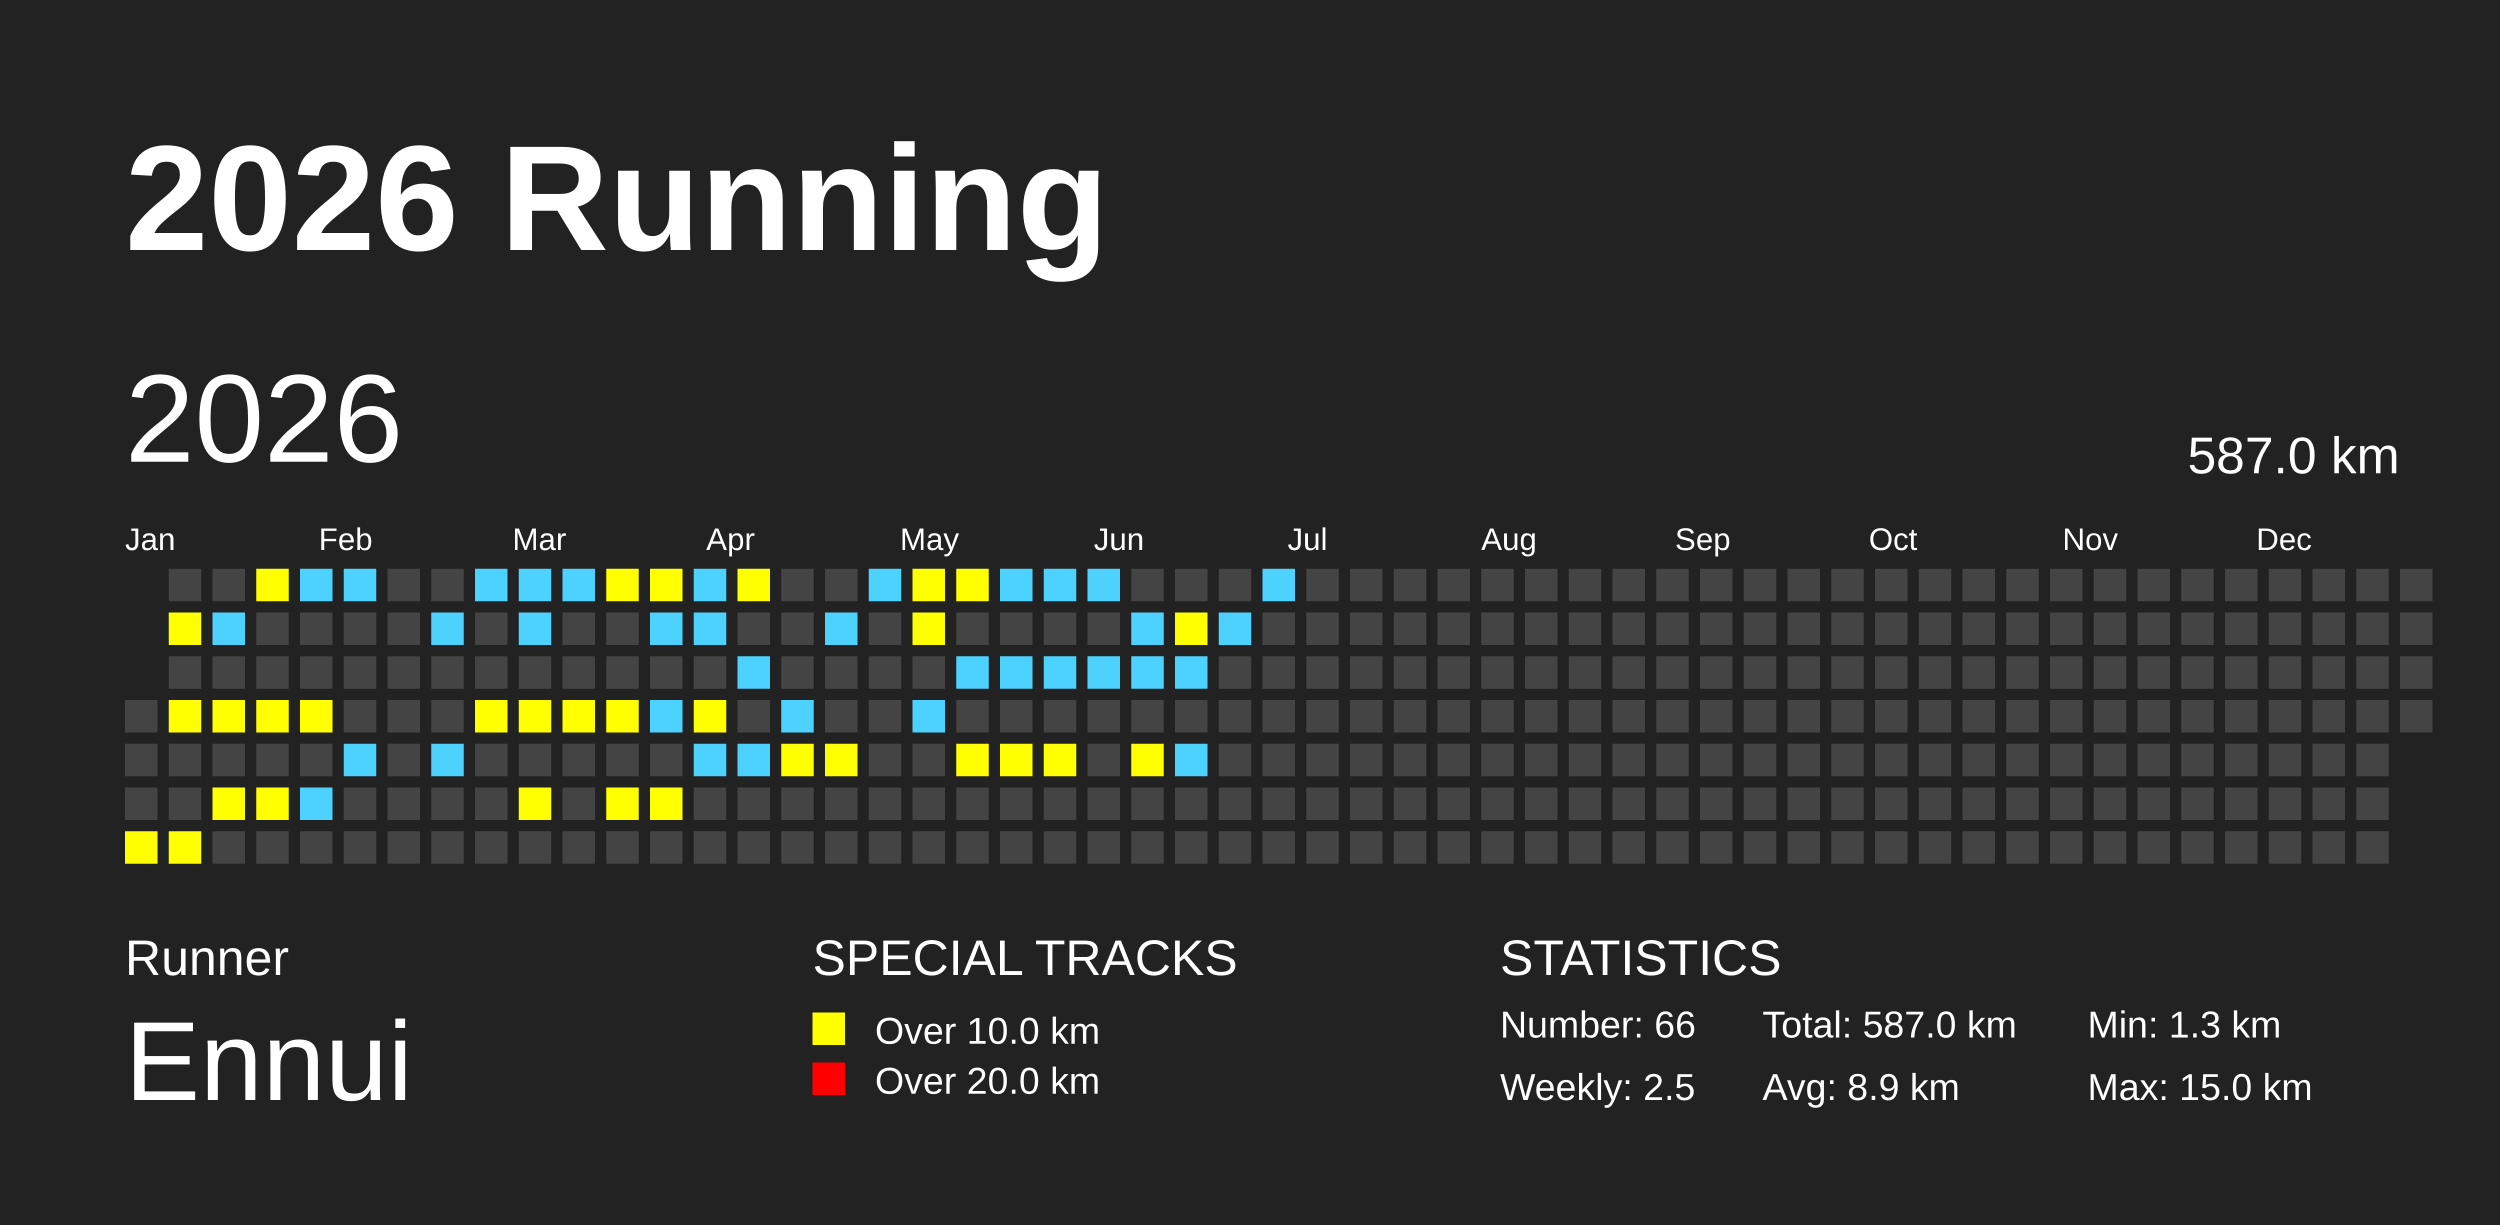
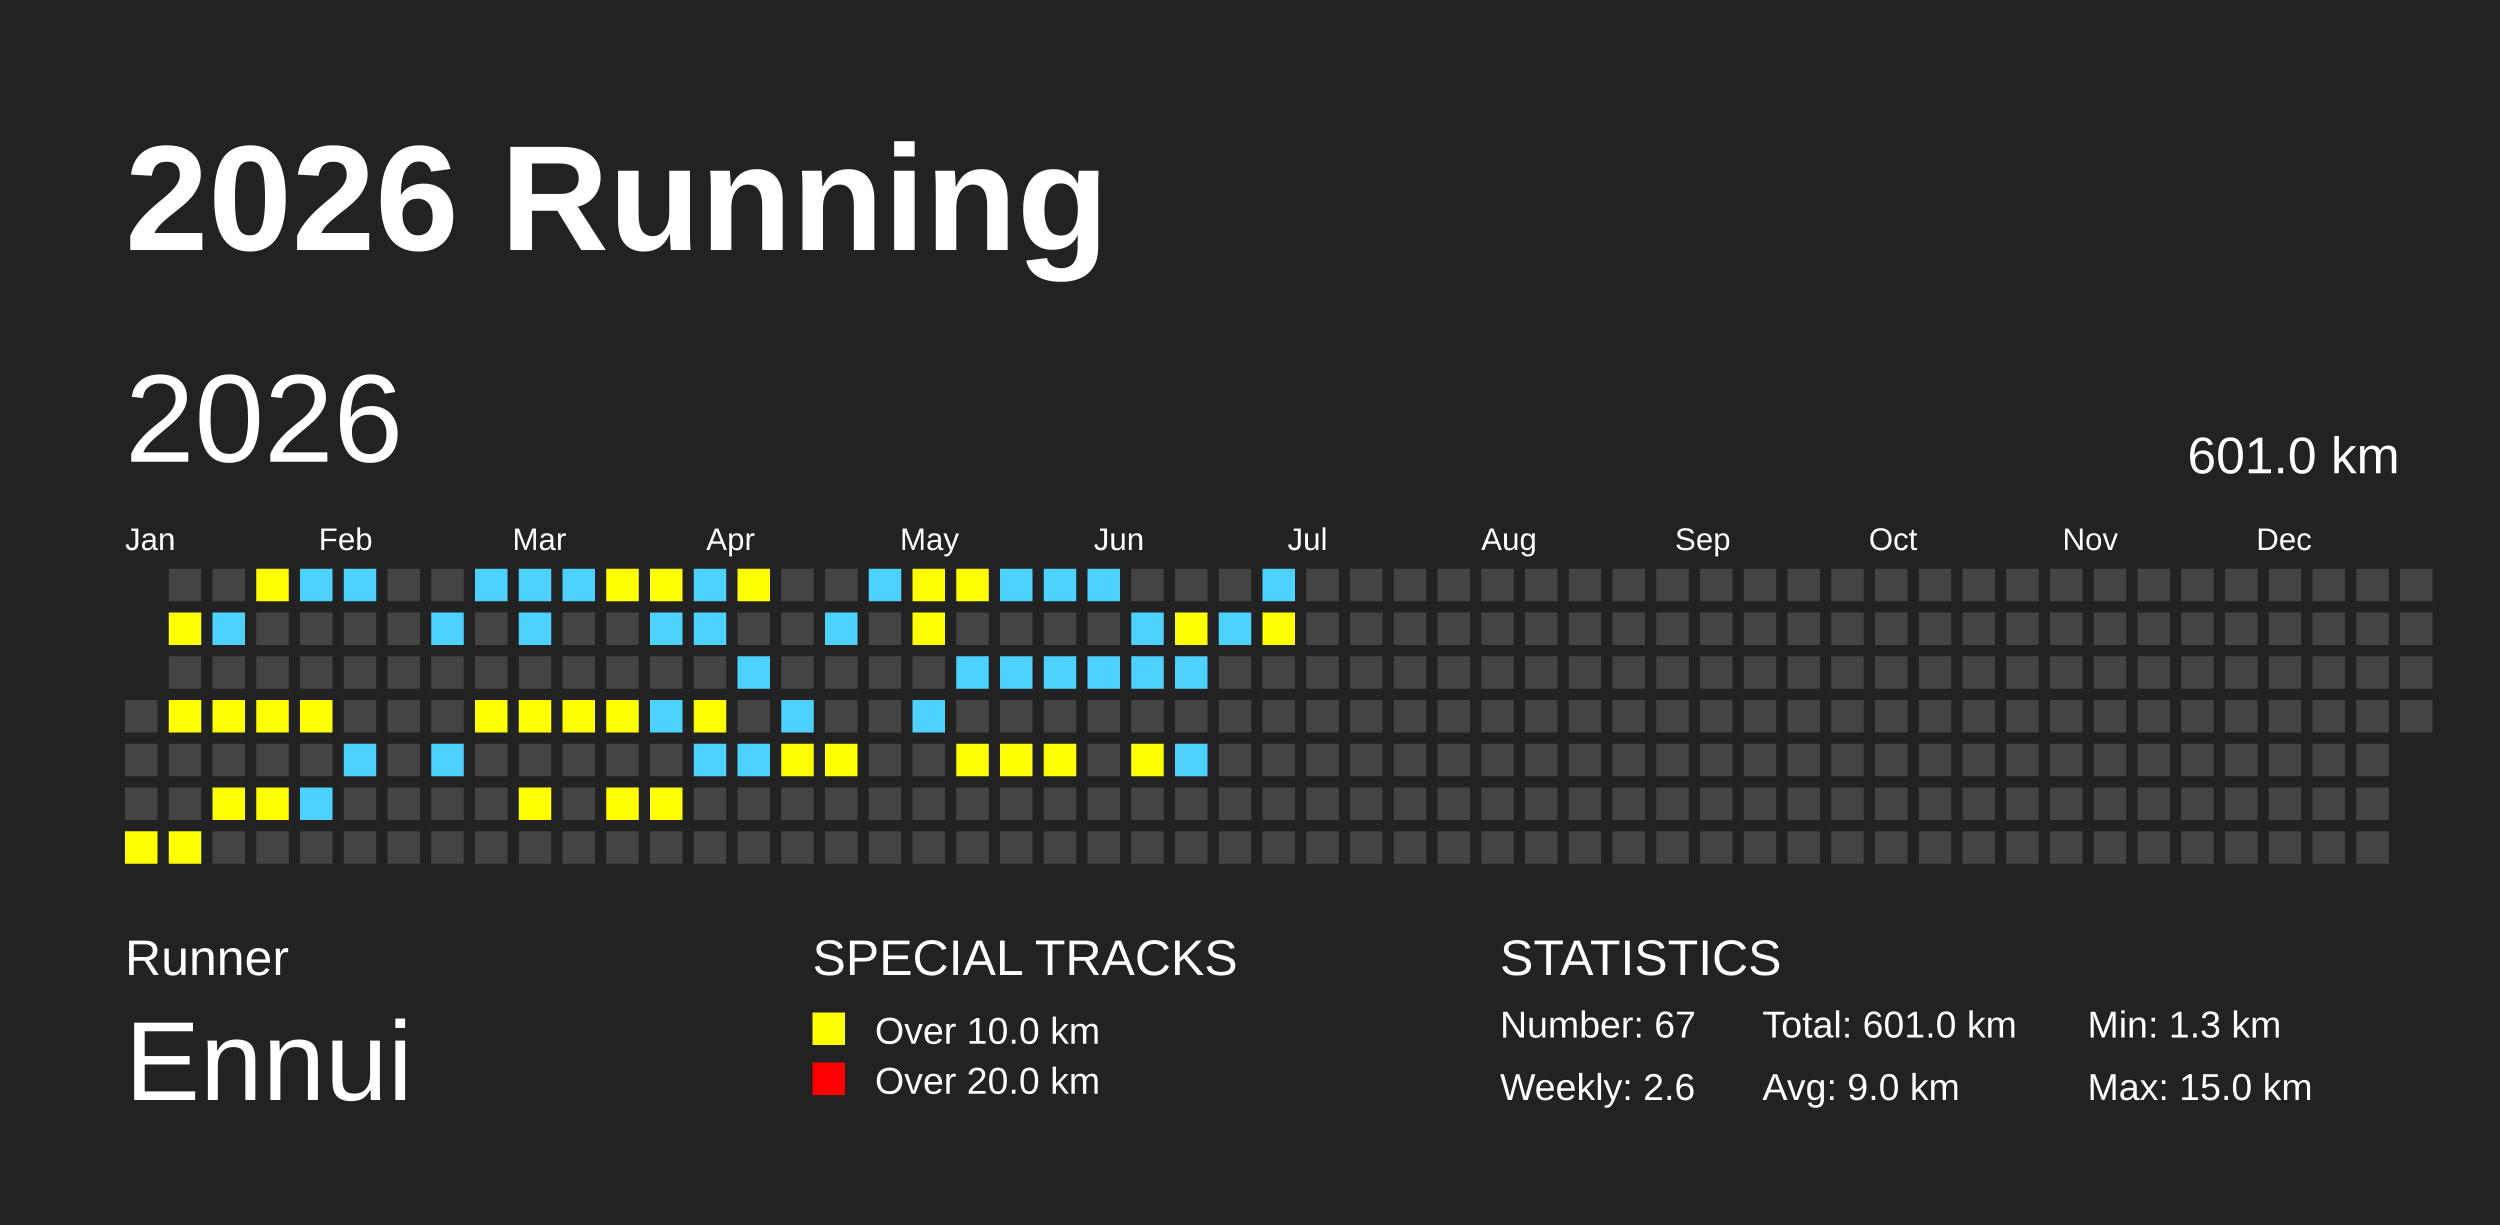
<svg xmlns="http://www.w3.org/2000/svg" baseProfile="full" height="98mm" version="1.1" viewBox="0,0,200,98" width="200mm">
  <defs />
  <rect fill="#222222" height="98" width="200" x="0" y="0" />
  <text fill="#FFFFFF" style="font-size:12px; font-family:Arial; font-weight:bold;" x="10" y="20">2026 Running</text>
  <text fill="#FFFFFF" style="font-size:4px; font-family:Arial" x="10" y="78">Runner</text>
  <text fill="#FFFFFF" style="font-size:9px; font-family:Arial" x="10" y="88">Ennui</text>
  <text fill="#FFFFFF" style="font-size:4px; font-family:Arial" x="65" y="78">SPECIAL TRACKS</text>
  <rect fill="yellow" height="2.6" width="2.6" x="65" y="81" />
  <text fill="#FFFFFF" style="font-size:3px; font-family:Arial" x="70" y="83.5">Over 10.0 km</text>
  <rect fill="red" height="2.6" width="2.6" x="65" y="85" />
  <text fill="#FFFFFF" style="font-size:3px; font-family:Arial" x="70" y="87.5">Over 20.0 km</text>
  <text fill="#FFFFFF" style="font-size:4px; font-family:Arial" x="120" y="78">STATISTICS</text>
-   <text fill="#FFFFFF" style="font-size:3px; font-family:Arial" x="120" y="83">Number: 66</text>
-   <text fill="#FFFFFF" style="font-size:3px; font-family:Arial" x="120" y="88">Weekly: 2.5</text>
-   <text fill="#FFFFFF" style="font-size:3px; font-family:Arial" x="141" y="83">Total: 587.0 km</text>
-   <text fill="#FFFFFF" style="font-size:3px; font-family:Arial" x="141" y="88">Avg: 8.9 km</text>
+   <text fill="#FFFFFF" style="font-size:3px; font-family:Arial" x="120" y="83">Number: 67</text>
+   <text fill="#FFFFFF" style="font-size:3px; font-family:Arial" x="120" y="88">Weekly: 2.6</text>
+   <text fill="#FFFFFF" style="font-size:3px; font-family:Arial" x="141" y="83">Total: 601.0 km</text>
+   <text fill="#FFFFFF" style="font-size:3px; font-family:Arial" x="141" y="88">Avg: 9.0 km</text>
  <text fill="#FFFFFF" style="font-size:3px; font-family:Arial" x="167" y="83">Min: 1.3 km</text>
  <text fill="#FFFFFF" style="font-size:3px; font-family:Arial" x="167" y="88">Max: 15.0 km</text>
  <text dominant-baseline="hanging" fill="#FFFFFF" style="font-size:10.0px; font-family:Arial;" x="10" y="30">2026</text>
-   <text dominant-baseline="hanging" fill="#FFFFFF" style="font-size:4.125px; font-family:Arial;" x="175" y="35">587.0 km</text>
+   <text dominant-baseline="hanging" fill="#FFFFFF" style="font-size:4.125px; font-family:Arial;" x="175" y="35">601.0 km</text>
  <text fill="#FFFFFF" style="font-size:2.5px; font-family:Arial" x="10.0" y="44">Jan</text>
  <text fill="#FFFFFF" style="font-size:2.5px; font-family:Arial" x="25.5" y="44">Feb</text>
  <text fill="#FFFFFF" style="font-size:2.5px; font-family:Arial" x="41.0" y="44">Mar</text>
  <text fill="#FFFFFF" style="font-size:2.5px; font-family:Arial" x="56.5" y="44">Apr</text>
  <text fill="#FFFFFF" style="font-size:2.5px; font-family:Arial" x="72.0" y="44">May</text>
  <text fill="#FFFFFF" style="font-size:2.5px; font-family:Arial" x="87.5" y="44">Jun</text>
  <text fill="#FFFFFF" style="font-size:2.5px; font-family:Arial" x="103.0" y="44">Jul</text>
  <text fill="#FFFFFF" style="font-size:2.5px; font-family:Arial" x="118.5" y="44">Aug</text>
  <text fill="#FFFFFF" style="font-size:2.5px; font-family:Arial" x="134.0" y="44">Sep</text>
  <text fill="#FFFFFF" style="font-size:2.5px; font-family:Arial" x="149.5" y="44">Oct</text>
  <text fill="#FFFFFF" style="font-size:2.5px; font-family:Arial" x="165.0" y="44">Nov</text>
  <text fill="#FFFFFF" style="font-size:2.5px; font-family:Arial" x="180.5" y="44">Dec</text>
  <rect fill="#444444" height="2.6" width="2.6" x="10.0" y="56.0" />
  <rect fill="#444444" height="2.6" width="2.6" x="10.0" y="59.5" />
  <rect fill="#444444" height="2.6" width="2.6" x="10.0" y="63.0" />
  <rect fill="yellow" height="2.6" width="2.6" x="10.0" y="66.5" />
  <rect fill="#444444" height="2.6" width="2.6" x="13.5" y="45.5" />
  <rect fill="yellow" height="2.6" width="2.6" x="13.5" y="49.0" />
  <rect fill="#444444" height="2.6" width="2.6" x="13.5" y="52.5" />
  <rect fill="yellow" height="2.6" width="2.6" x="13.5" y="56.0" />
  <rect fill="#444444" height="2.6" width="2.6" x="13.5" y="59.5" />
  <rect fill="#444444" height="2.6" width="2.6" x="13.5" y="63.0" />
  <rect fill="yellow" height="2.6" width="2.6" x="13.5" y="66.5" />
  <rect fill="#444444" height="2.6" width="2.6" x="17.0" y="45.5" />
  <rect fill="#4DD2FF" height="2.6" width="2.6" x="17.0" y="49.0" />
  <rect fill="#444444" height="2.6" width="2.6" x="17.0" y="52.5" />
  <rect fill="yellow" height="2.6" width="2.6" x="17.0" y="56.0" />
  <rect fill="#444444" height="2.6" width="2.6" x="17.0" y="59.5" />
  <rect fill="yellow" height="2.6" width="2.6" x="17.0" y="63.0" />
  <rect fill="#444444" height="2.6" width="2.6" x="17.0" y="66.5" />
  <rect fill="yellow" height="2.6" width="2.6" x="20.5" y="45.5" />
  <rect fill="#444444" height="2.6" width="2.6" x="20.5" y="49.0" />
  <rect fill="#444444" height="2.6" width="2.6" x="20.5" y="52.5" />
  <rect fill="yellow" height="2.6" width="2.6" x="20.5" y="56.0" />
  <rect fill="#444444" height="2.6" width="2.6" x="20.5" y="59.5" />
  <rect fill="yellow" height="2.6" width="2.6" x="20.5" y="63.0" />
  <rect fill="#444444" height="2.6" width="2.6" x="20.5" y="66.5" />
  <rect fill="#4DD2FF" height="2.6" width="2.6" x="24.0" y="45.5" />
  <rect fill="#444444" height="2.6" width="2.6" x="24.0" y="49.0" />
  <rect fill="#444444" height="2.6" width="2.6" x="24.0" y="52.5" />
  <rect fill="yellow" height="2.6" width="2.6" x="24.0" y="56.0" />
  <rect fill="#444444" height="2.6" width="2.6" x="24.0" y="59.5" />
  <rect fill="#4DD2FF" height="2.6" width="2.6" x="24.0" y="63.0" />
  <rect fill="#444444" height="2.6" width="2.6" x="24.0" y="66.5" />
  <rect fill="#4DD2FF" height="2.6" width="2.6" x="27.5" y="45.5" />
  <rect fill="#444444" height="2.6" width="2.6" x="27.5" y="49.0" />
  <rect fill="#444444" height="2.6" width="2.6" x="27.5" y="52.5" />
  <rect fill="#444444" height="2.6" width="2.6" x="27.5" y="56.0" />
  <rect fill="#4DD2FF" height="2.6" width="2.6" x="27.5" y="59.5" />
  <rect fill="#444444" height="2.6" width="2.6" x="27.5" y="63.0" />
  <rect fill="#444444" height="2.6" width="2.6" x="27.5" y="66.5" />
  <rect fill="#444444" height="2.6" width="2.6" x="31.0" y="45.5" />
  <rect fill="#444444" height="2.6" width="2.6" x="31.0" y="49.0" />
  <rect fill="#444444" height="2.6" width="2.6" x="31.0" y="52.5" />
  <rect fill="#444444" height="2.6" width="2.6" x="31.0" y="56.0" />
  <rect fill="#444444" height="2.6" width="2.6" x="31.0" y="59.5" />
  <rect fill="#444444" height="2.6" width="2.6" x="31.0" y="63.0" />
  <rect fill="#444444" height="2.6" width="2.6" x="31.0" y="66.5" />
  <rect fill="#444444" height="2.6" width="2.6" x="34.5" y="45.5" />
  <rect fill="#4DD2FF" height="2.6" width="2.6" x="34.5" y="49.0" />
  <rect fill="#444444" height="2.6" width="2.6" x="34.5" y="52.5" />
  <rect fill="#444444" height="2.6" width="2.6" x="34.5" y="56.0" />
  <rect fill="#4DD2FF" height="2.6" width="2.6" x="34.5" y="59.5" />
  <rect fill="#444444" height="2.6" width="2.6" x="34.5" y="63.0" />
  <rect fill="#444444" height="2.6" width="2.6" x="34.5" y="66.5" />
  <rect fill="#4DD2FF" height="2.6" width="2.6" x="38.0" y="45.5" />
  <rect fill="#444444" height="2.6" width="2.6" x="38.0" y="49.0" />
  <rect fill="#444444" height="2.6" width="2.6" x="38.0" y="52.5" />
  <rect fill="yellow" height="2.6" width="2.6" x="38.0" y="56.0" />
  <rect fill="#444444" height="2.6" width="2.6" x="38.0" y="59.5" />
  <rect fill="#444444" height="2.6" width="2.6" x="38.0" y="63.0" />
  <rect fill="#444444" height="2.6" width="2.6" x="38.0" y="66.5" />
  <rect fill="#4DD2FF" height="2.6" width="2.6" x="41.5" y="45.5" />
  <rect fill="#4DD2FF" height="2.6" width="2.6" x="41.5" y="49.0" />
  <rect fill="#444444" height="2.6" width="2.6" x="41.5" y="52.5" />
  <rect fill="yellow" height="2.6" width="2.6" x="41.5" y="56.0" />
  <rect fill="#444444" height="2.6" width="2.6" x="41.5" y="59.5" />
  <rect fill="yellow" height="2.6" width="2.6" x="41.5" y="63.0" />
  <rect fill="#444444" height="2.6" width="2.6" x="41.5" y="66.5" />
  <rect fill="#4DD2FF" height="2.6" width="2.6" x="45.0" y="45.5" />
  <rect fill="#444444" height="2.6" width="2.6" x="45.0" y="49.0" />
  <rect fill="#444444" height="2.6" width="2.6" x="45.0" y="52.5" />
  <rect fill="yellow" height="2.6" width="2.6" x="45.0" y="56.0" />
  <rect fill="#444444" height="2.6" width="2.6" x="45.0" y="59.5" />
  <rect fill="#444444" height="2.6" width="2.6" x="45.0" y="63.0" />
  <rect fill="#444444" height="2.6" width="2.6" x="45.0" y="66.5" />
  <rect fill="yellow" height="2.6" width="2.6" x="48.5" y="45.5" />
  <rect fill="#444444" height="2.6" width="2.6" x="48.5" y="49.0" />
  <rect fill="#444444" height="2.6" width="2.6" x="48.5" y="52.5" />
  <rect fill="yellow" height="2.6" width="2.6" x="48.5" y="56.0" />
  <rect fill="#444444" height="2.6" width="2.6" x="48.5" y="59.5" />
  <rect fill="yellow" height="2.6" width="2.6" x="48.5" y="63.0" />
  <rect fill="#444444" height="2.6" width="2.6" x="48.5" y="66.5" />
  <rect fill="yellow" height="2.6" width="2.6" x="52.0" y="45.5" />
  <rect fill="#4DD2FF" height="2.6" width="2.6" x="52.0" y="49.0" />
  <rect fill="#444444" height="2.6" width="2.6" x="52.0" y="52.5" />
  <rect fill="#4DD2FF" height="2.6" width="2.6" x="52.0" y="56.0" />
  <rect fill="#444444" height="2.6" width="2.6" x="52.0" y="59.5" />
  <rect fill="yellow" height="2.6" width="2.6" x="52.0" y="63.0" />
  <rect fill="#444444" height="2.6" width="2.6" x="52.0" y="66.5" />
  <rect fill="#4DD2FF" height="2.6" width="2.6" x="55.5" y="45.5" />
  <rect fill="#4DD2FF" height="2.6" width="2.6" x="55.5" y="49.0" />
  <rect fill="#444444" height="2.6" width="2.6" x="55.5" y="52.5" />
  <rect fill="yellow" height="2.6" width="2.6" x="55.5" y="56.0" />
  <rect fill="#4DD2FF" height="2.6" width="2.6" x="55.5" y="59.5" />
  <rect fill="#444444" height="2.6" width="2.6" x="55.5" y="63.0" />
  <rect fill="#444444" height="2.6" width="2.6" x="55.5" y="66.5" />
  <rect fill="yellow" height="2.6" width="2.6" x="59.0" y="45.5" />
  <rect fill="#444444" height="2.6" width="2.6" x="59.0" y="49.0" />
  <rect fill="#4DD2FF" height="2.6" width="2.6" x="59.0" y="52.5" />
  <rect fill="#444444" height="2.6" width="2.6" x="59.0" y="56.0" />
  <rect fill="#4DD2FF" height="2.6" width="2.6" x="59.0" y="59.5" />
  <rect fill="#444444" height="2.6" width="2.6" x="59.0" y="63.0" />
  <rect fill="#444444" height="2.6" width="2.6" x="59.0" y="66.5" />
  <rect fill="#444444" height="2.6" width="2.6" x="62.5" y="45.5" />
  <rect fill="#444444" height="2.6" width="2.6" x="62.5" y="49.0" />
  <rect fill="#444444" height="2.6" width="2.6" x="62.5" y="52.5" />
  <rect fill="#4DD2FF" height="2.6" width="2.6" x="62.5" y="56.0" />
  <rect fill="yellow" height="2.6" width="2.6" x="62.5" y="59.5" />
  <rect fill="#444444" height="2.6" width="2.6" x="62.5" y="63.0" />
  <rect fill="#444444" height="2.6" width="2.6" x="62.5" y="66.5" />
  <rect fill="#444444" height="2.6" width="2.6" x="66.0" y="45.5" />
  <rect fill="#4DD2FF" height="2.6" width="2.6" x="66.0" y="49.0" />
  <rect fill="#444444" height="2.6" width="2.6" x="66.0" y="52.5" />
  <rect fill="#444444" height="2.6" width="2.6" x="66.0" y="56.0" />
  <rect fill="yellow" height="2.6" width="2.6" x="66.0" y="59.5" />
  <rect fill="#444444" height="2.6" width="2.6" x="66.0" y="63.0" />
  <rect fill="#444444" height="2.6" width="2.6" x="66.0" y="66.5" />
  <rect fill="#4DD2FF" height="2.6" width="2.6" x="69.5" y="45.5" />
  <rect fill="#444444" height="2.6" width="2.6" x="69.5" y="49.0" />
  <rect fill="#444444" height="2.6" width="2.6" x="69.5" y="52.5" />
  <rect fill="#444444" height="2.6" width="2.6" x="69.5" y="56.0" />
  <rect fill="#444444" height="2.6" width="2.6" x="69.5" y="59.5" />
  <rect fill="#444444" height="2.6" width="2.6" x="69.5" y="63.0" />
  <rect fill="#444444" height="2.6" width="2.6" x="69.5" y="66.5" />
  <rect fill="yellow" height="2.6" width="2.6" x="73.0" y="45.5" />
  <rect fill="yellow" height="2.6" width="2.6" x="73.0" y="49.0" />
  <rect fill="#444444" height="2.6" width="2.6" x="73.0" y="52.5" />
  <rect fill="#4DD2FF" height="2.6" width="2.6" x="73.0" y="56.0" />
  <rect fill="#444444" height="2.6" width="2.6" x="73.0" y="59.5" />
  <rect fill="#444444" height="2.6" width="2.6" x="73.0" y="63.0" />
  <rect fill="#444444" height="2.6" width="2.6" x="73.0" y="66.5" />
  <rect fill="yellow" height="2.6" width="2.6" x="76.5" y="45.5" />
  <rect fill="#444444" height="2.6" width="2.6" x="76.5" y="49.0" />
  <rect fill="#4DD2FF" height="2.6" width="2.6" x="76.5" y="52.5" />
  <rect fill="#444444" height="2.6" width="2.6" x="76.5" y="56.0" />
  <rect fill="yellow" height="2.6" width="2.6" x="76.5" y="59.5" />
  <rect fill="#444444" height="2.6" width="2.6" x="76.5" y="63.0" />
  <rect fill="#444444" height="2.6" width="2.6" x="76.5" y="66.5" />
  <rect fill="#4DD2FF" height="2.6" width="2.6" x="80.0" y="45.5" />
  <rect fill="#444444" height="2.6" width="2.6" x="80.0" y="49.0" />
  <rect fill="#4DD2FF" height="2.6" width="2.6" x="80.0" y="52.5" />
  <rect fill="#444444" height="2.6" width="2.6" x="80.0" y="56.0" />
  <rect fill="yellow" height="2.6" width="2.6" x="80.0" y="59.5" />
  <rect fill="#444444" height="2.6" width="2.6" x="80.0" y="63.0" />
  <rect fill="#444444" height="2.6" width="2.6" x="80.0" y="66.5" />
  <rect fill="#4DD2FF" height="2.6" width="2.6" x="83.5" y="45.5" />
  <rect fill="#444444" height="2.6" width="2.6" x="83.5" y="49.0" />
  <rect fill="#4DD2FF" height="2.6" width="2.6" x="83.5" y="52.5" />
  <rect fill="#444444" height="2.6" width="2.6" x="83.5" y="56.0" />
  <rect fill="yellow" height="2.6" width="2.6" x="83.5" y="59.5" />
  <rect fill="#444444" height="2.6" width="2.6" x="83.5" y="63.0" />
  <rect fill="#444444" height="2.6" width="2.6" x="83.5" y="66.5" />
  <rect fill="#4DD2FF" height="2.6" width="2.6" x="87.0" y="45.5" />
  <rect fill="#444444" height="2.6" width="2.6" x="87.0" y="49.0" />
  <rect fill="#4DD2FF" height="2.6" width="2.6" x="87.0" y="52.5" />
  <rect fill="#444444" height="2.6" width="2.6" x="87.0" y="56.0" />
  <rect fill="#444444" height="2.6" width="2.6" x="87.0" y="59.5" />
  <rect fill="#444444" height="2.6" width="2.6" x="87.0" y="63.0" />
  <rect fill="#444444" height="2.6" width="2.6" x="87.0" y="66.5" />
  <rect fill="#444444" height="2.6" width="2.6" x="90.5" y="45.5" />
  <rect fill="#4DD2FF" height="2.6" width="2.6" x="90.5" y="49.0" />
  <rect fill="#4DD2FF" height="2.6" width="2.6" x="90.5" y="52.5" />
  <rect fill="#444444" height="2.6" width="2.6" x="90.5" y="56.0" />
  <rect fill="yellow" height="2.6" width="2.6" x="90.5" y="59.5" />
  <rect fill="#444444" height="2.6" width="2.6" x="90.5" y="63.0" />
  <rect fill="#444444" height="2.6" width="2.6" x="90.5" y="66.5" />
  <rect fill="#444444" height="2.6" width="2.6" x="94.0" y="45.5" />
  <rect fill="yellow" height="2.6" width="2.6" x="94.0" y="49.0" />
  <rect fill="#4DD2FF" height="2.6" width="2.6" x="94.0" y="52.5" />
  <rect fill="#444444" height="2.6" width="2.6" x="94.0" y="56.0" />
  <rect fill="#4DD2FF" height="2.6" width="2.6" x="94.0" y="59.5" />
  <rect fill="#444444" height="2.6" width="2.6" x="94.0" y="63.0" />
  <rect fill="#444444" height="2.6" width="2.6" x="94.0" y="66.5" />
  <rect fill="#444444" height="2.6" width="2.6" x="97.5" y="45.5" />
  <rect fill="#4DD2FF" height="2.6" width="2.6" x="97.5" y="49.0" />
  <rect fill="#444444" height="2.6" width="2.6" x="97.5" y="52.5" />
  <rect fill="#444444" height="2.6" width="2.6" x="97.5" y="56.0" />
  <rect fill="#444444" height="2.6" width="2.6" x="97.5" y="59.5" />
  <rect fill="#444444" height="2.6" width="2.6" x="97.5" y="63.0" />
  <rect fill="#444444" height="2.6" width="2.6" x="97.5" y="66.5" />
  <rect fill="#4DD2FF" height="2.6" width="2.6" x="101.0" y="45.5" />
-   <rect fill="#444444" height="2.6" width="2.6" x="101.0" y="49.0" />
+   <rect fill="yellow" height="2.6" width="2.6" x="101.0" y="49.0" />
  <rect fill="#444444" height="2.6" width="2.6" x="101.0" y="52.5" />
  <rect fill="#444444" height="2.6" width="2.6" x="101.0" y="56.0" />
  <rect fill="#444444" height="2.6" width="2.6" x="101.0" y="59.5" />
  <rect fill="#444444" height="2.6" width="2.6" x="101.0" y="63.0" />
  <rect fill="#444444" height="2.6" width="2.6" x="101.0" y="66.5" />
  <rect fill="#444444" height="2.6" width="2.6" x="104.5" y="45.5" />
  <rect fill="#444444" height="2.6" width="2.6" x="104.5" y="49.0" />
  <rect fill="#444444" height="2.6" width="2.6" x="104.5" y="52.5" />
  <rect fill="#444444" height="2.6" width="2.6" x="104.5" y="56.0" />
  <rect fill="#444444" height="2.6" width="2.6" x="104.5" y="59.5" />
  <rect fill="#444444" height="2.6" width="2.6" x="104.5" y="63.0" />
  <rect fill="#444444" height="2.6" width="2.6" x="104.5" y="66.5" />
  <rect fill="#444444" height="2.6" width="2.6" x="108.0" y="45.5" />
  <rect fill="#444444" height="2.6" width="2.6" x="108.0" y="49.0" />
  <rect fill="#444444" height="2.6" width="2.6" x="108.0" y="52.5" />
  <rect fill="#444444" height="2.6" width="2.6" x="108.0" y="56.0" />
  <rect fill="#444444" height="2.6" width="2.6" x="108.0" y="59.5" />
  <rect fill="#444444" height="2.6" width="2.6" x="108.0" y="63.0" />
  <rect fill="#444444" height="2.6" width="2.6" x="108.0" y="66.5" />
  <rect fill="#444444" height="2.6" width="2.6" x="111.5" y="45.5" />
  <rect fill="#444444" height="2.6" width="2.6" x="111.5" y="49.0" />
  <rect fill="#444444" height="2.6" width="2.6" x="111.5" y="52.5" />
  <rect fill="#444444" height="2.6" width="2.6" x="111.5" y="56.0" />
  <rect fill="#444444" height="2.6" width="2.6" x="111.5" y="59.5" />
  <rect fill="#444444" height="2.6" width="2.6" x="111.5" y="63.0" />
  <rect fill="#444444" height="2.6" width="2.6" x="111.5" y="66.5" />
  <rect fill="#444444" height="2.6" width="2.6" x="115.0" y="45.5" />
  <rect fill="#444444" height="2.6" width="2.6" x="115.0" y="49.0" />
  <rect fill="#444444" height="2.6" width="2.6" x="115.0" y="52.5" />
  <rect fill="#444444" height="2.6" width="2.6" x="115.0" y="56.0" />
  <rect fill="#444444" height="2.6" width="2.6" x="115.0" y="59.5" />
  <rect fill="#444444" height="2.6" width="2.6" x="115.0" y="63.0" />
  <rect fill="#444444" height="2.6" width="2.6" x="115.0" y="66.5" />
  <rect fill="#444444" height="2.6" width="2.6" x="118.5" y="45.5" />
  <rect fill="#444444" height="2.6" width="2.6" x="118.5" y="49.0" />
  <rect fill="#444444" height="2.6" width="2.6" x="118.5" y="52.5" />
  <rect fill="#444444" height="2.6" width="2.6" x="118.5" y="56.0" />
  <rect fill="#444444" height="2.6" width="2.6" x="118.5" y="59.5" />
  <rect fill="#444444" height="2.6" width="2.6" x="118.5" y="63.0" />
  <rect fill="#444444" height="2.6" width="2.6" x="118.5" y="66.5" />
  <rect fill="#444444" height="2.6" width="2.6" x="122.0" y="45.5" />
  <rect fill="#444444" height="2.6" width="2.6" x="122.0" y="49.0" />
  <rect fill="#444444" height="2.6" width="2.6" x="122.0" y="52.5" />
  <rect fill="#444444" height="2.6" width="2.6" x="122.0" y="56.0" />
  <rect fill="#444444" height="2.6" width="2.6" x="122.0" y="59.5" />
  <rect fill="#444444" height="2.6" width="2.6" x="122.0" y="63.0" />
  <rect fill="#444444" height="2.6" width="2.6" x="122.0" y="66.5" />
  <rect fill="#444444" height="2.6" width="2.6" x="125.5" y="45.5" />
  <rect fill="#444444" height="2.6" width="2.6" x="125.5" y="49.0" />
  <rect fill="#444444" height="2.6" width="2.6" x="125.5" y="52.5" />
  <rect fill="#444444" height="2.6" width="2.6" x="125.5" y="56.0" />
  <rect fill="#444444" height="2.6" width="2.6" x="125.5" y="59.5" />
  <rect fill="#444444" height="2.6" width="2.6" x="125.5" y="63.0" />
  <rect fill="#444444" height="2.6" width="2.6" x="125.5" y="66.5" />
  <rect fill="#444444" height="2.6" width="2.6" x="129.0" y="45.5" />
  <rect fill="#444444" height="2.6" width="2.6" x="129.0" y="49.0" />
  <rect fill="#444444" height="2.6" width="2.6" x="129.0" y="52.5" />
  <rect fill="#444444" height="2.6" width="2.6" x="129.0" y="56.0" />
  <rect fill="#444444" height="2.6" width="2.6" x="129.0" y="59.5" />
  <rect fill="#444444" height="2.6" width="2.6" x="129.0" y="63.0" />
  <rect fill="#444444" height="2.6" width="2.6" x="129.0" y="66.5" />
  <rect fill="#444444" height="2.6" width="2.6" x="132.5" y="45.5" />
  <rect fill="#444444" height="2.6" width="2.6" x="132.5" y="49.0" />
  <rect fill="#444444" height="2.6" width="2.6" x="132.5" y="52.5" />
  <rect fill="#444444" height="2.6" width="2.6" x="132.5" y="56.0" />
  <rect fill="#444444" height="2.6" width="2.6" x="132.5" y="59.5" />
  <rect fill="#444444" height="2.6" width="2.6" x="132.5" y="63.0" />
  <rect fill="#444444" height="2.6" width="2.6" x="132.5" y="66.5" />
  <rect fill="#444444" height="2.6" width="2.6" x="136.0" y="45.5" />
  <rect fill="#444444" height="2.6" width="2.6" x="136.0" y="49.0" />
  <rect fill="#444444" height="2.6" width="2.6" x="136.0" y="52.5" />
  <rect fill="#444444" height="2.6" width="2.6" x="136.0" y="56.0" />
  <rect fill="#444444" height="2.6" width="2.6" x="136.0" y="59.5" />
  <rect fill="#444444" height="2.6" width="2.6" x="136.0" y="63.0" />
  <rect fill="#444444" height="2.6" width="2.6" x="136.0" y="66.5" />
  <rect fill="#444444" height="2.6" width="2.6" x="139.5" y="45.5" />
  <rect fill="#444444" height="2.6" width="2.6" x="139.5" y="49.0" />
  <rect fill="#444444" height="2.6" width="2.6" x="139.5" y="52.5" />
  <rect fill="#444444" height="2.6" width="2.6" x="139.5" y="56.0" />
  <rect fill="#444444" height="2.6" width="2.6" x="139.5" y="59.5" />
  <rect fill="#444444" height="2.6" width="2.6" x="139.5" y="63.0" />
  <rect fill="#444444" height="2.6" width="2.6" x="139.5" y="66.5" />
  <rect fill="#444444" height="2.6" width="2.6" x="143.0" y="45.5" />
  <rect fill="#444444" height="2.6" width="2.6" x="143.0" y="49.0" />
  <rect fill="#444444" height="2.6" width="2.6" x="143.0" y="52.5" />
  <rect fill="#444444" height="2.6" width="2.6" x="143.0" y="56.0" />
  <rect fill="#444444" height="2.6" width="2.6" x="143.0" y="59.5" />
  <rect fill="#444444" height="2.6" width="2.6" x="143.0" y="63.0" />
  <rect fill="#444444" height="2.6" width="2.6" x="143.0" y="66.5" />
  <rect fill="#444444" height="2.6" width="2.6" x="146.5" y="45.5" />
  <rect fill="#444444" height="2.6" width="2.6" x="146.5" y="49.0" />
  <rect fill="#444444" height="2.6" width="2.6" x="146.5" y="52.5" />
  <rect fill="#444444" height="2.6" width="2.6" x="146.5" y="56.0" />
  <rect fill="#444444" height="2.6" width="2.6" x="146.5" y="59.5" />
  <rect fill="#444444" height="2.6" width="2.6" x="146.5" y="63.0" />
  <rect fill="#444444" height="2.6" width="2.6" x="146.5" y="66.5" />
  <rect fill="#444444" height="2.6" width="2.6" x="150.0" y="45.5" />
  <rect fill="#444444" height="2.6" width="2.6" x="150.0" y="49.0" />
  <rect fill="#444444" height="2.6" width="2.6" x="150.0" y="52.5" />
  <rect fill="#444444" height="2.6" width="2.6" x="150.0" y="56.0" />
  <rect fill="#444444" height="2.6" width="2.6" x="150.0" y="59.5" />
  <rect fill="#444444" height="2.6" width="2.6" x="150.0" y="63.0" />
  <rect fill="#444444" height="2.6" width="2.6" x="150.0" y="66.5" />
  <rect fill="#444444" height="2.6" width="2.6" x="153.5" y="45.5" />
  <rect fill="#444444" height="2.6" width="2.6" x="153.5" y="49.0" />
  <rect fill="#444444" height="2.6" width="2.6" x="153.5" y="52.5" />
  <rect fill="#444444" height="2.6" width="2.6" x="153.5" y="56.0" />
  <rect fill="#444444" height="2.6" width="2.6" x="153.5" y="59.5" />
  <rect fill="#444444" height="2.6" width="2.6" x="153.5" y="63.0" />
  <rect fill="#444444" height="2.6" width="2.6" x="153.5" y="66.5" />
  <rect fill="#444444" height="2.6" width="2.6" x="157.0" y="45.5" />
  <rect fill="#444444" height="2.6" width="2.6" x="157.0" y="49.0" />
  <rect fill="#444444" height="2.6" width="2.6" x="157.0" y="52.5" />
  <rect fill="#444444" height="2.6" width="2.6" x="157.0" y="56.0" />
  <rect fill="#444444" height="2.6" width="2.6" x="157.0" y="59.5" />
  <rect fill="#444444" height="2.6" width="2.6" x="157.0" y="63.0" />
  <rect fill="#444444" height="2.6" width="2.6" x="157.0" y="66.5" />
  <rect fill="#444444" height="2.6" width="2.6" x="160.5" y="45.5" />
  <rect fill="#444444" height="2.6" width="2.6" x="160.5" y="49.0" />
  <rect fill="#444444" height="2.6" width="2.6" x="160.5" y="52.5" />
  <rect fill="#444444" height="2.6" width="2.6" x="160.5" y="56.0" />
  <rect fill="#444444" height="2.6" width="2.6" x="160.5" y="59.5" />
  <rect fill="#444444" height="2.6" width="2.6" x="160.5" y="63.0" />
  <rect fill="#444444" height="2.6" width="2.6" x="160.5" y="66.5" />
  <rect fill="#444444" height="2.6" width="2.6" x="164.0" y="45.5" />
  <rect fill="#444444" height="2.6" width="2.6" x="164.0" y="49.0" />
  <rect fill="#444444" height="2.6" width="2.6" x="164.0" y="52.5" />
  <rect fill="#444444" height="2.6" width="2.6" x="164.0" y="56.0" />
  <rect fill="#444444" height="2.6" width="2.6" x="164.0" y="59.5" />
  <rect fill="#444444" height="2.6" width="2.6" x="164.0" y="63.0" />
  <rect fill="#444444" height="2.6" width="2.6" x="164.0" y="66.5" />
  <rect fill="#444444" height="2.6" width="2.6" x="167.5" y="45.5" />
  <rect fill="#444444" height="2.6" width="2.6" x="167.5" y="49.0" />
  <rect fill="#444444" height="2.6" width="2.6" x="167.5" y="52.5" />
  <rect fill="#444444" height="2.6" width="2.6" x="167.5" y="56.0" />
  <rect fill="#444444" height="2.6" width="2.6" x="167.5" y="59.5" />
  <rect fill="#444444" height="2.6" width="2.6" x="167.5" y="63.0" />
  <rect fill="#444444" height="2.6" width="2.6" x="167.5" y="66.5" />
  <rect fill="#444444" height="2.6" width="2.6" x="171.0" y="45.5" />
  <rect fill="#444444" height="2.6" width="2.6" x="171.0" y="49.0" />
  <rect fill="#444444" height="2.6" width="2.6" x="171.0" y="52.5" />
  <rect fill="#444444" height="2.6" width="2.6" x="171.0" y="56.0" />
  <rect fill="#444444" height="2.6" width="2.6" x="171.0" y="59.5" />
  <rect fill="#444444" height="2.6" width="2.6" x="171.0" y="63.0" />
  <rect fill="#444444" height="2.6" width="2.6" x="171.0" y="66.5" />
  <rect fill="#444444" height="2.6" width="2.6" x="174.5" y="45.5" />
  <rect fill="#444444" height="2.6" width="2.6" x="174.5" y="49.0" />
  <rect fill="#444444" height="2.6" width="2.6" x="174.5" y="52.5" />
  <rect fill="#444444" height="2.6" width="2.6" x="174.5" y="56.0" />
  <rect fill="#444444" height="2.6" width="2.6" x="174.5" y="59.5" />
  <rect fill="#444444" height="2.6" width="2.6" x="174.5" y="63.0" />
  <rect fill="#444444" height="2.6" width="2.6" x="174.5" y="66.5" />
  <rect fill="#444444" height="2.6" width="2.6" x="178.0" y="45.5" />
  <rect fill="#444444" height="2.6" width="2.6" x="178.0" y="49.0" />
  <rect fill="#444444" height="2.6" width="2.6" x="178.0" y="52.5" />
  <rect fill="#444444" height="2.6" width="2.6" x="178.0" y="56.0" />
  <rect fill="#444444" height="2.6" width="2.6" x="178.0" y="59.5" />
  <rect fill="#444444" height="2.6" width="2.6" x="178.0" y="63.0" />
  <rect fill="#444444" height="2.6" width="2.6" x="178.0" y="66.5" />
  <rect fill="#444444" height="2.6" width="2.6" x="181.5" y="45.5" />
  <rect fill="#444444" height="2.6" width="2.6" x="181.5" y="49.0" />
  <rect fill="#444444" height="2.6" width="2.6" x="181.5" y="52.5" />
  <rect fill="#444444" height="2.6" width="2.6" x="181.5" y="56.0" />
  <rect fill="#444444" height="2.6" width="2.6" x="181.5" y="59.5" />
  <rect fill="#444444" height="2.6" width="2.6" x="181.5" y="63.0" />
  <rect fill="#444444" height="2.6" width="2.6" x="181.5" y="66.5" />
  <rect fill="#444444" height="2.6" width="2.6" x="185.0" y="45.5" />
  <rect fill="#444444" height="2.6" width="2.6" x="185.0" y="49.0" />
  <rect fill="#444444" height="2.6" width="2.6" x="185.0" y="52.5" />
  <rect fill="#444444" height="2.6" width="2.6" x="185.0" y="56.0" />
  <rect fill="#444444" height="2.6" width="2.6" x="185.0" y="59.5" />
  <rect fill="#444444" height="2.6" width="2.6" x="185.0" y="63.0" />
  <rect fill="#444444" height="2.6" width="2.6" x="185.0" y="66.5" />
  <rect fill="#444444" height="2.6" width="2.6" x="188.5" y="45.5" />
  <rect fill="#444444" height="2.6" width="2.6" x="188.5" y="49.0" />
  <rect fill="#444444" height="2.6" width="2.6" x="188.5" y="52.5" />
  <rect fill="#444444" height="2.6" width="2.6" x="188.5" y="56.0" />
  <rect fill="#444444" height="2.6" width="2.6" x="188.5" y="59.5" />
  <rect fill="#444444" height="2.6" width="2.6" x="188.5" y="63.0" />
  <rect fill="#444444" height="2.6" width="2.6" x="188.5" y="66.5" />
  <rect fill="#444444" height="2.6" width="2.6" x="192.0" y="45.5" />
  <rect fill="#444444" height="2.6" width="2.6" x="192.0" y="49.0" />
  <rect fill="#444444" height="2.6" width="2.6" x="192.0" y="52.5" />
  <rect fill="#444444" height="2.6" width="2.6" x="192.0" y="56.0" />
</svg>
